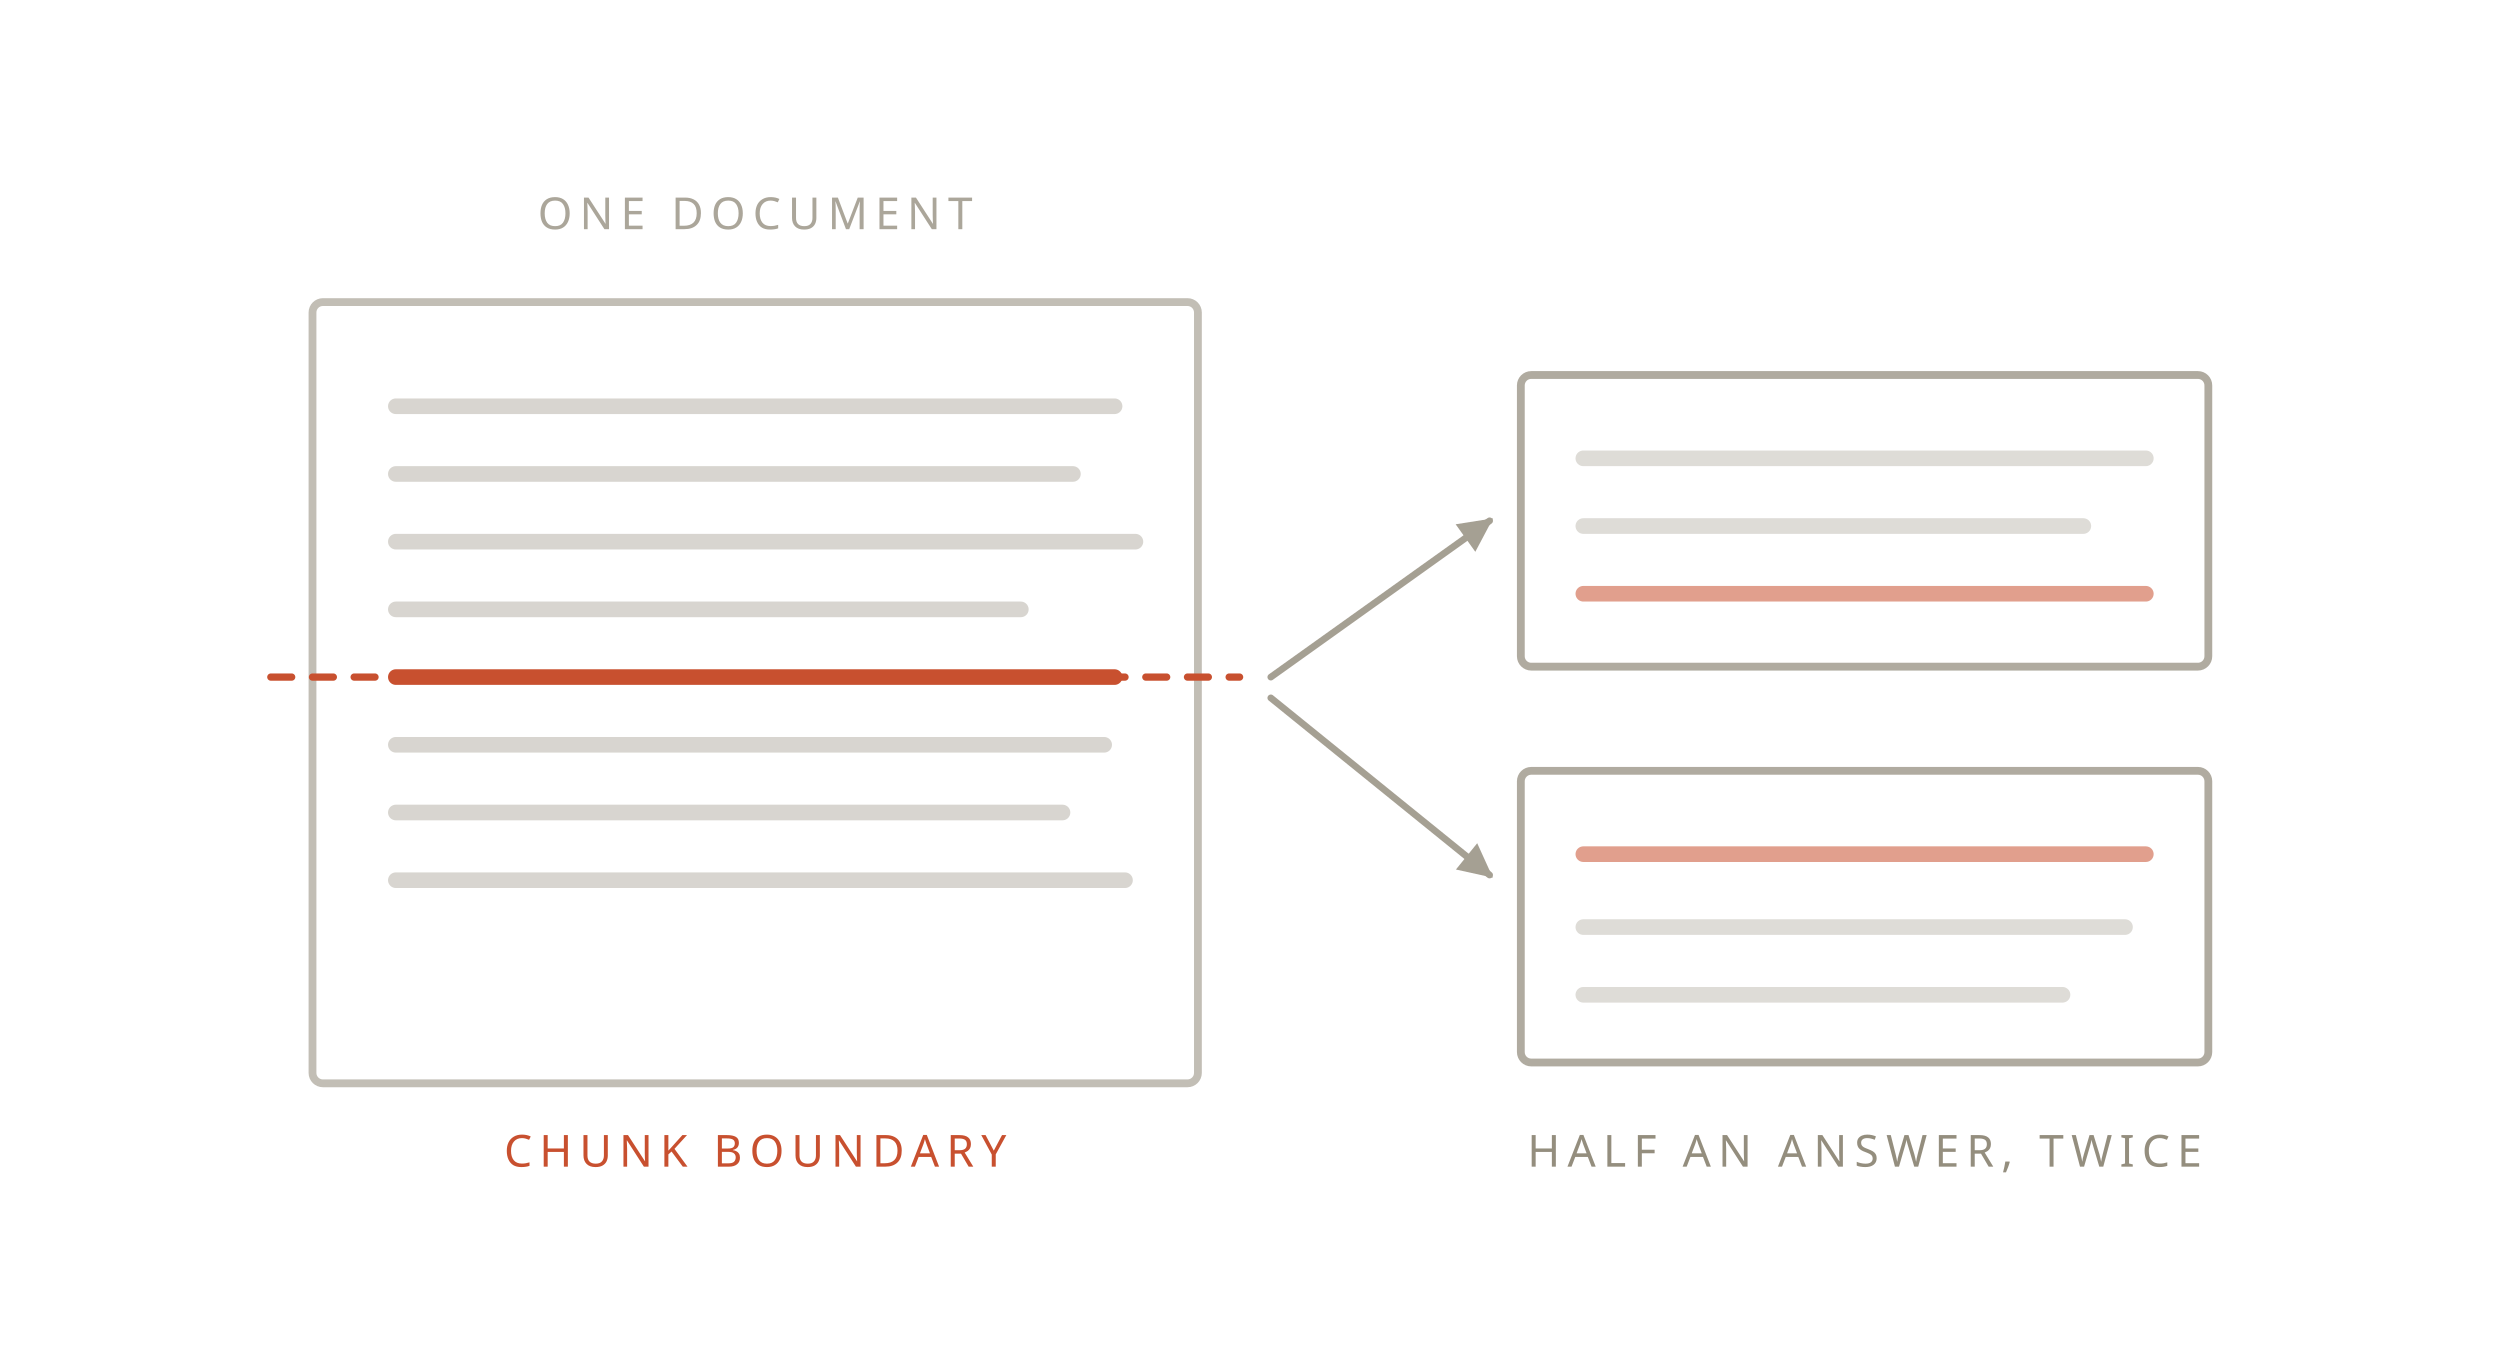
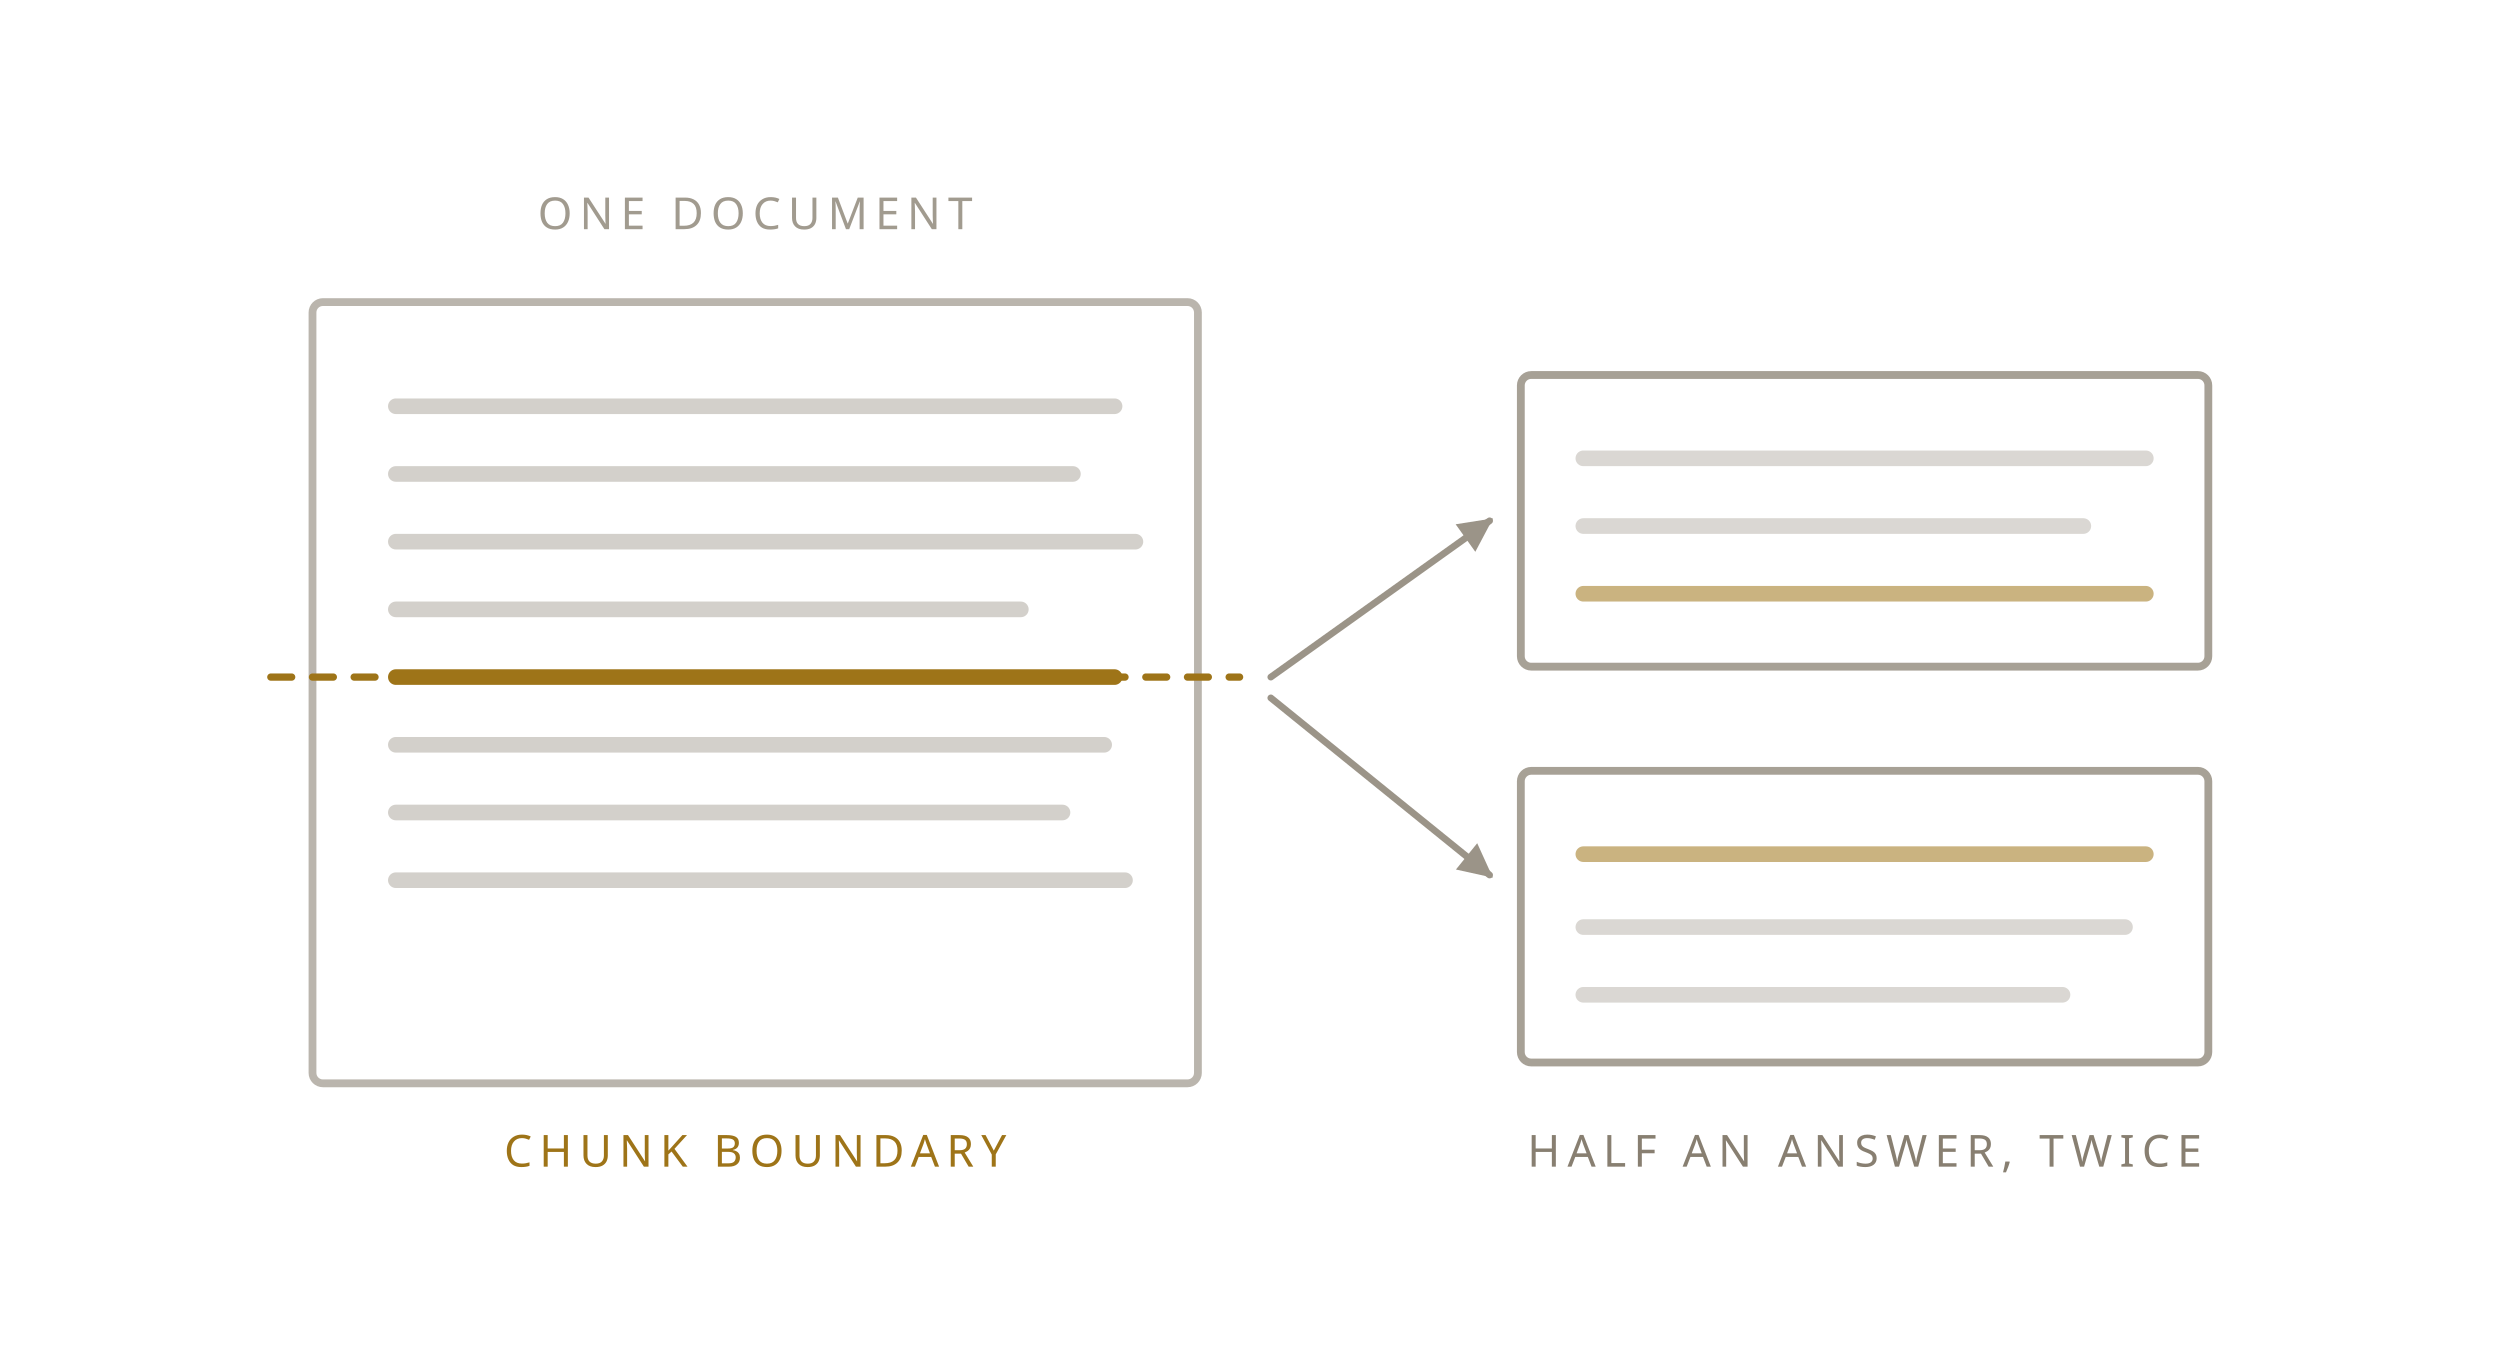
<svg xmlns="http://www.w3.org/2000/svg" viewBox="0 0 480 260" width="480" height="260" role="img">
  <defs>
    <marker id="a-ink" viewBox="0 0 8 8" refX="7" refY="4" markerWidth="5" markerHeight="5" orient="auto">
-       <path d="M0 0 L8 4 L0 8 z" fill="#8f8878" />
+       <path d="M0 0 L8 4 L0 8 z" fill="#82796a" />
    </marker>
    <marker id="a-acc" viewBox="0 0 8 8" refX="7" refY="4" markerWidth="5" markerHeight="5" orient="auto">
-       <path d="M0 0 L8 4 L0 8 z" fill="#c8502f" />
+       <path d="M0 0 L8 4 L0 8 z" fill="#9e7418" />
    </marker>
  </defs>
-   <rect x="60" y="58" width="170" height="150" rx="2" fill="none" stroke="#8f8878" stroke-width="1.5" opacity="0.55" />
-   <text x="145" y="44" fill="#8f8878" font-size="8.5" font-family="ui-sans-serif, system-ui, sans-serif" font-weight="500" text-anchor="middle" letter-spacing="1.4" opacity="0.75">ONE DOCUMENT</text>
-   <line x1="76" y1="78" x2="214" y2="78" stroke="#8f8878" stroke-width="3" opacity="0.35" stroke-linecap="round" />
-   <line x1="76" y1="91" x2="206" y2="91" stroke="#8f8878" stroke-width="3" opacity="0.35" stroke-linecap="round" />
-   <line x1="76" y1="104" x2="218" y2="104" stroke="#8f8878" stroke-width="3" opacity="0.35" stroke-linecap="round" />
-   <line x1="76" y1="117" x2="196" y2="117" stroke="#8f8878" stroke-width="3" opacity="0.35" stroke-linecap="round" />
-   <line x1="76" y1="130" x2="214" y2="130" stroke="#c8502f" stroke-width="3" stroke-linecap="round" />
-   <line x1="76" y1="143" x2="212" y2="143" stroke="#8f8878" stroke-width="3" opacity="0.35" stroke-linecap="round" />
-   <line x1="76" y1="156" x2="204" y2="156" stroke="#8f8878" stroke-width="3" opacity="0.35" stroke-linecap="round" />
-   <line x1="76" y1="169" x2="216" y2="169" stroke="#8f8878" stroke-width="3" opacity="0.35" stroke-linecap="round" />
-   <line x1="52" y1="130" x2="238" y2="130" stroke="#c8502f" stroke-width="1.4" stroke-dasharray="4 4" stroke-linecap="round" />
-   <text x="145" y="224" fill="#c8502f" font-size="8.5" font-family="ui-sans-serif, system-ui, sans-serif" font-weight="500" text-anchor="middle" letter-spacing="1.4">CHUNK BOUNDARY</text>
-   <line x1="244" y1="130" x2="286" y2="100" stroke="#8f8878" stroke-width="1.3" opacity="0.8" marker-end="url(#a-ink)" stroke-linecap="round" />
-   <line x1="244" y1="134" x2="286" y2="168" stroke="#8f8878" stroke-width="1.3" opacity="0.8" marker-end="url(#a-ink)" stroke-linecap="round" />
-   <rect x="292" y="72" width="132" height="56" rx="2" fill="none" stroke="#8f8878" stroke-width="1.5" opacity="0.7" />
-   <line x1="304" y1="88" x2="412" y2="88" stroke="#8f8878" stroke-width="3" opacity="0.3" stroke-linecap="round" />
-   <line x1="304" y1="101" x2="400" y2="101" stroke="#8f8878" stroke-width="3" opacity="0.3" stroke-linecap="round" />
-   <line x1="304" y1="114" x2="412" y2="114" stroke="#c8502f" stroke-width="3" opacity="0.55" stroke-linecap="round" />
-   <rect x="292" y="148" width="132" height="56" rx="2" fill="none" stroke="#8f8878" stroke-width="1.5" opacity="0.7" />
-   <line x1="304" y1="164" x2="412" y2="164" stroke="#c8502f" stroke-width="3" opacity="0.55" stroke-linecap="round" />
-   <line x1="304" y1="178" x2="408" y2="178" stroke="#8f8878" stroke-width="3" opacity="0.3" stroke-linecap="round" />
-   <line x1="304" y1="191" x2="396" y2="191" stroke="#8f8878" stroke-width="3" opacity="0.3" stroke-linecap="round" />
-   <text x="358" y="224" fill="#8f8878" font-size="8.5" font-family="ui-sans-serif, system-ui, sans-serif" font-weight="500" text-anchor="middle" letter-spacing="1.4" opacity="0.95">HALF AN ANSWER, TWICE</text>
+   <rect x="60" y="58" width="170" height="150" rx="2" fill="none" stroke="#82796a" stroke-width="1.5" opacity="0.55" />
+   <text x="145" y="44" fill="#82796a" font-size="8.5" font-family="ui-sans-serif, system-ui, sans-serif" font-weight="500" text-anchor="middle" letter-spacing="1.4" opacity="0.75">ONE DOCUMENT</text>
+   <line x1="76" y1="78" x2="214" y2="78" stroke="#82796a" stroke-width="3" opacity="0.35" stroke-linecap="round" />
+   <line x1="76" y1="91" x2="206" y2="91" stroke="#82796a" stroke-width="3" opacity="0.35" stroke-linecap="round" />
+   <line x1="76" y1="104" x2="218" y2="104" stroke="#82796a" stroke-width="3" opacity="0.35" stroke-linecap="round" />
+   <line x1="76" y1="117" x2="196" y2="117" stroke="#82796a" stroke-width="3" opacity="0.35" stroke-linecap="round" />
+   <line x1="76" y1="130" x2="214" y2="130" stroke="#9e7418" stroke-width="3" stroke-linecap="round" />
+   <line x1="76" y1="143" x2="212" y2="143" stroke="#82796a" stroke-width="3" opacity="0.35" stroke-linecap="round" />
+   <line x1="76" y1="156" x2="204" y2="156" stroke="#82796a" stroke-width="3" opacity="0.35" stroke-linecap="round" />
+   <line x1="76" y1="169" x2="216" y2="169" stroke="#82796a" stroke-width="3" opacity="0.35" stroke-linecap="round" />
+   <line x1="52" y1="130" x2="238" y2="130" stroke="#9e7418" stroke-width="1.4" stroke-dasharray="4 4" stroke-linecap="round" />
+   <text x="145" y="224" fill="#9e7418" font-size="8.5" font-family="ui-sans-serif, system-ui, sans-serif" font-weight="500" text-anchor="middle" letter-spacing="1.4">CHUNK BOUNDARY</text>
+   <line x1="244" y1="130" x2="286" y2="100" stroke="#82796a" stroke-width="1.3" opacity="0.8" marker-end="url(#a-ink)" stroke-linecap="round" />
+   <line x1="244" y1="134" x2="286" y2="168" stroke="#82796a" stroke-width="1.3" opacity="0.8" marker-end="url(#a-ink)" stroke-linecap="round" />
+   <rect x="292" y="72" width="132" height="56" rx="2" fill="none" stroke="#82796a" stroke-width="1.5" opacity="0.7" />
+   <line x1="304" y1="88" x2="412" y2="88" stroke="#82796a" stroke-width="3" opacity="0.3" stroke-linecap="round" />
+   <line x1="304" y1="101" x2="400" y2="101" stroke="#82796a" stroke-width="3" opacity="0.3" stroke-linecap="round" />
+   <line x1="304" y1="114" x2="412" y2="114" stroke="#9e7418" stroke-width="3" opacity="0.55" stroke-linecap="round" />
+   <rect x="292" y="148" width="132" height="56" rx="2" fill="none" stroke="#82796a" stroke-width="1.5" opacity="0.7" />
+   <line x1="304" y1="164" x2="412" y2="164" stroke="#9e7418" stroke-width="3" opacity="0.55" stroke-linecap="round" />
+   <line x1="304" y1="178" x2="408" y2="178" stroke="#82796a" stroke-width="3" opacity="0.3" stroke-linecap="round" />
+   <line x1="304" y1="191" x2="396" y2="191" stroke="#82796a" stroke-width="3" opacity="0.3" stroke-linecap="round" />
+   <text x="358" y="224" fill="#82796a" font-size="8.5" font-family="ui-sans-serif, system-ui, sans-serif" font-weight="500" text-anchor="middle" letter-spacing="1.4" opacity="0.95">HALF AN ANSWER, TWICE</text>
</svg>
